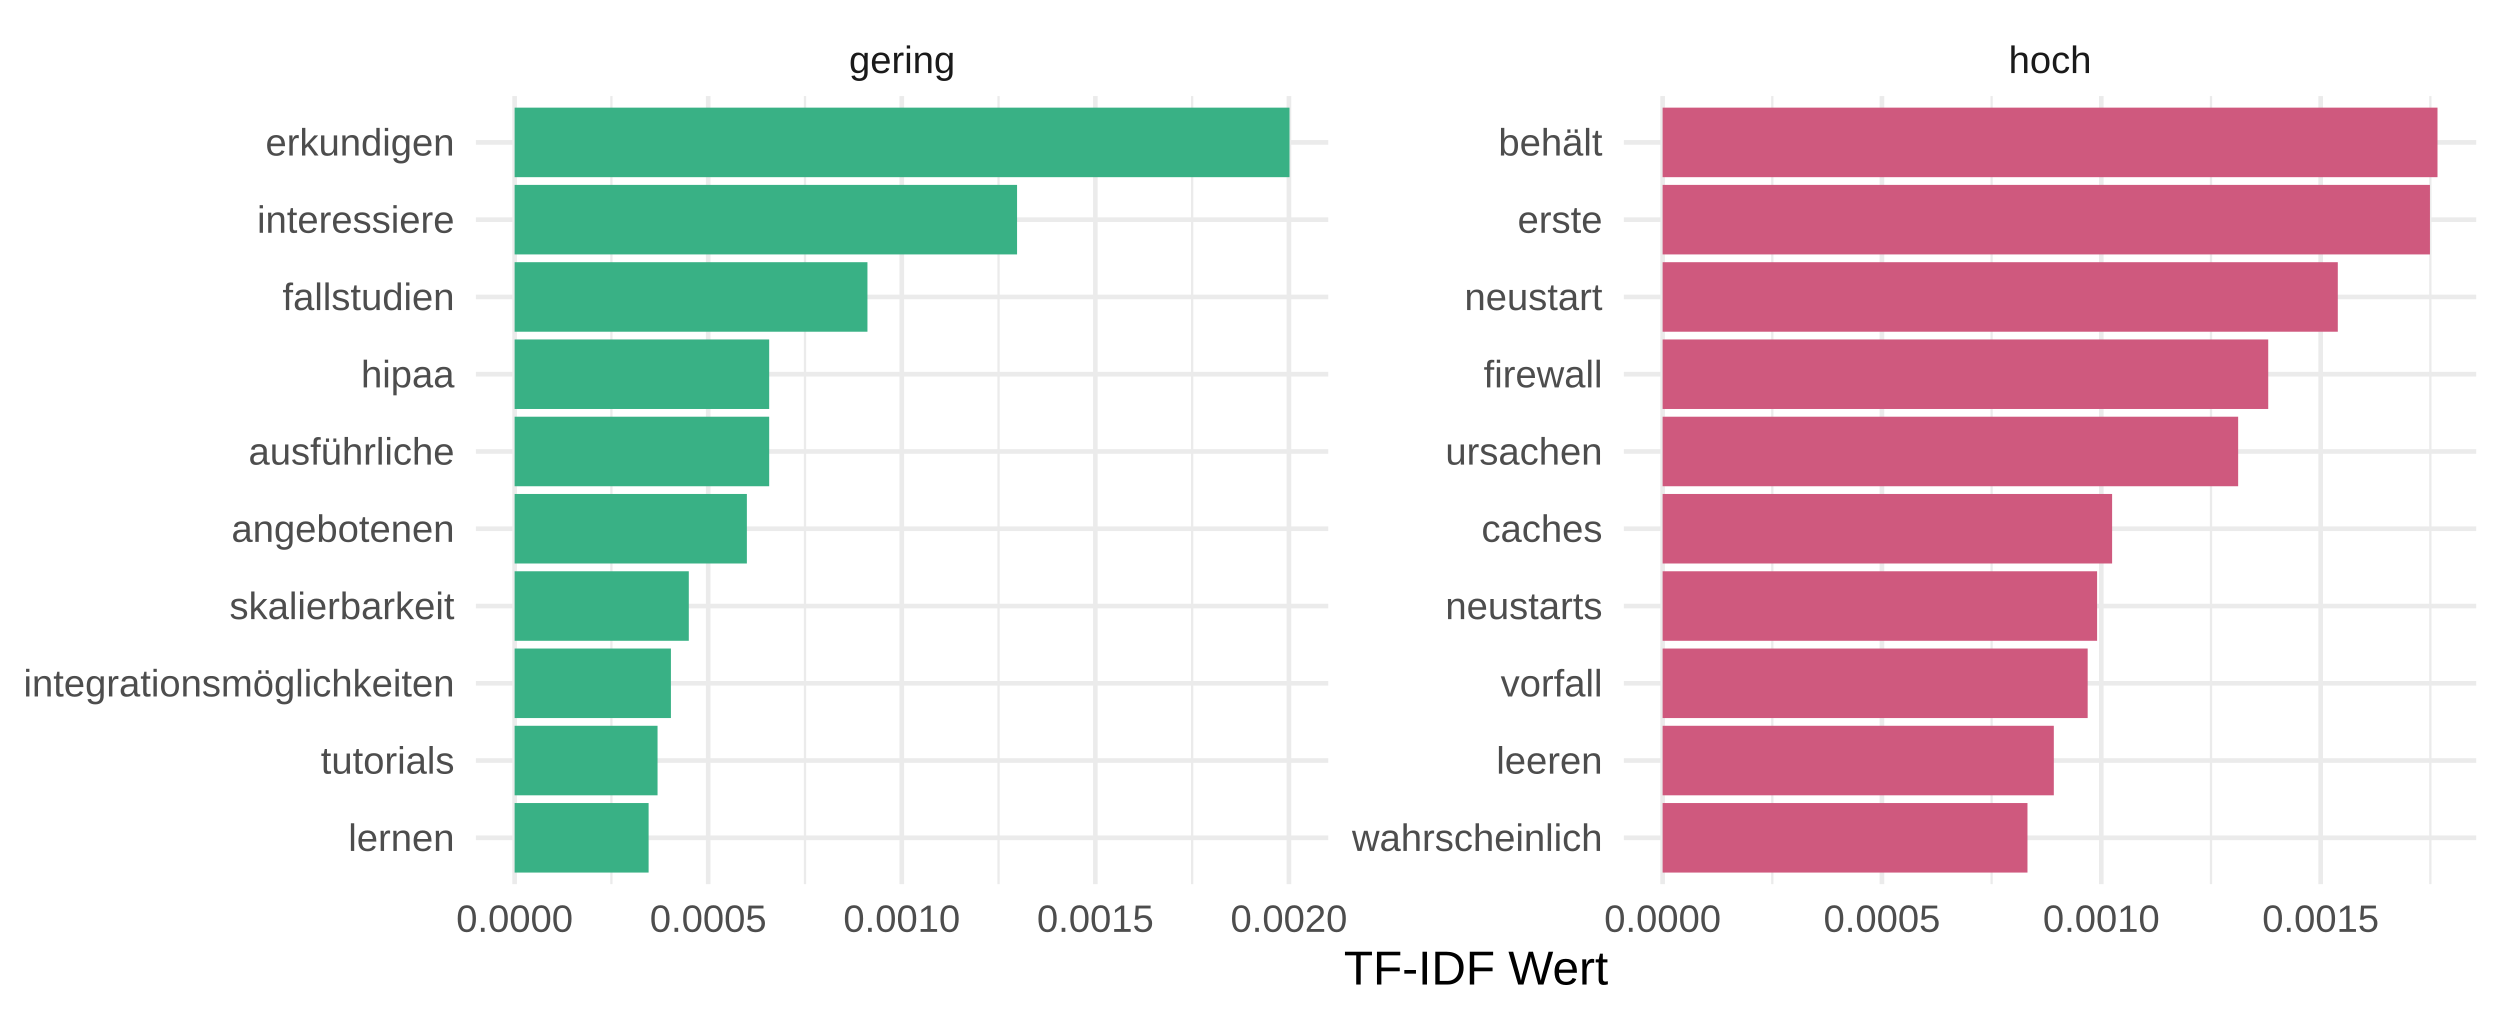
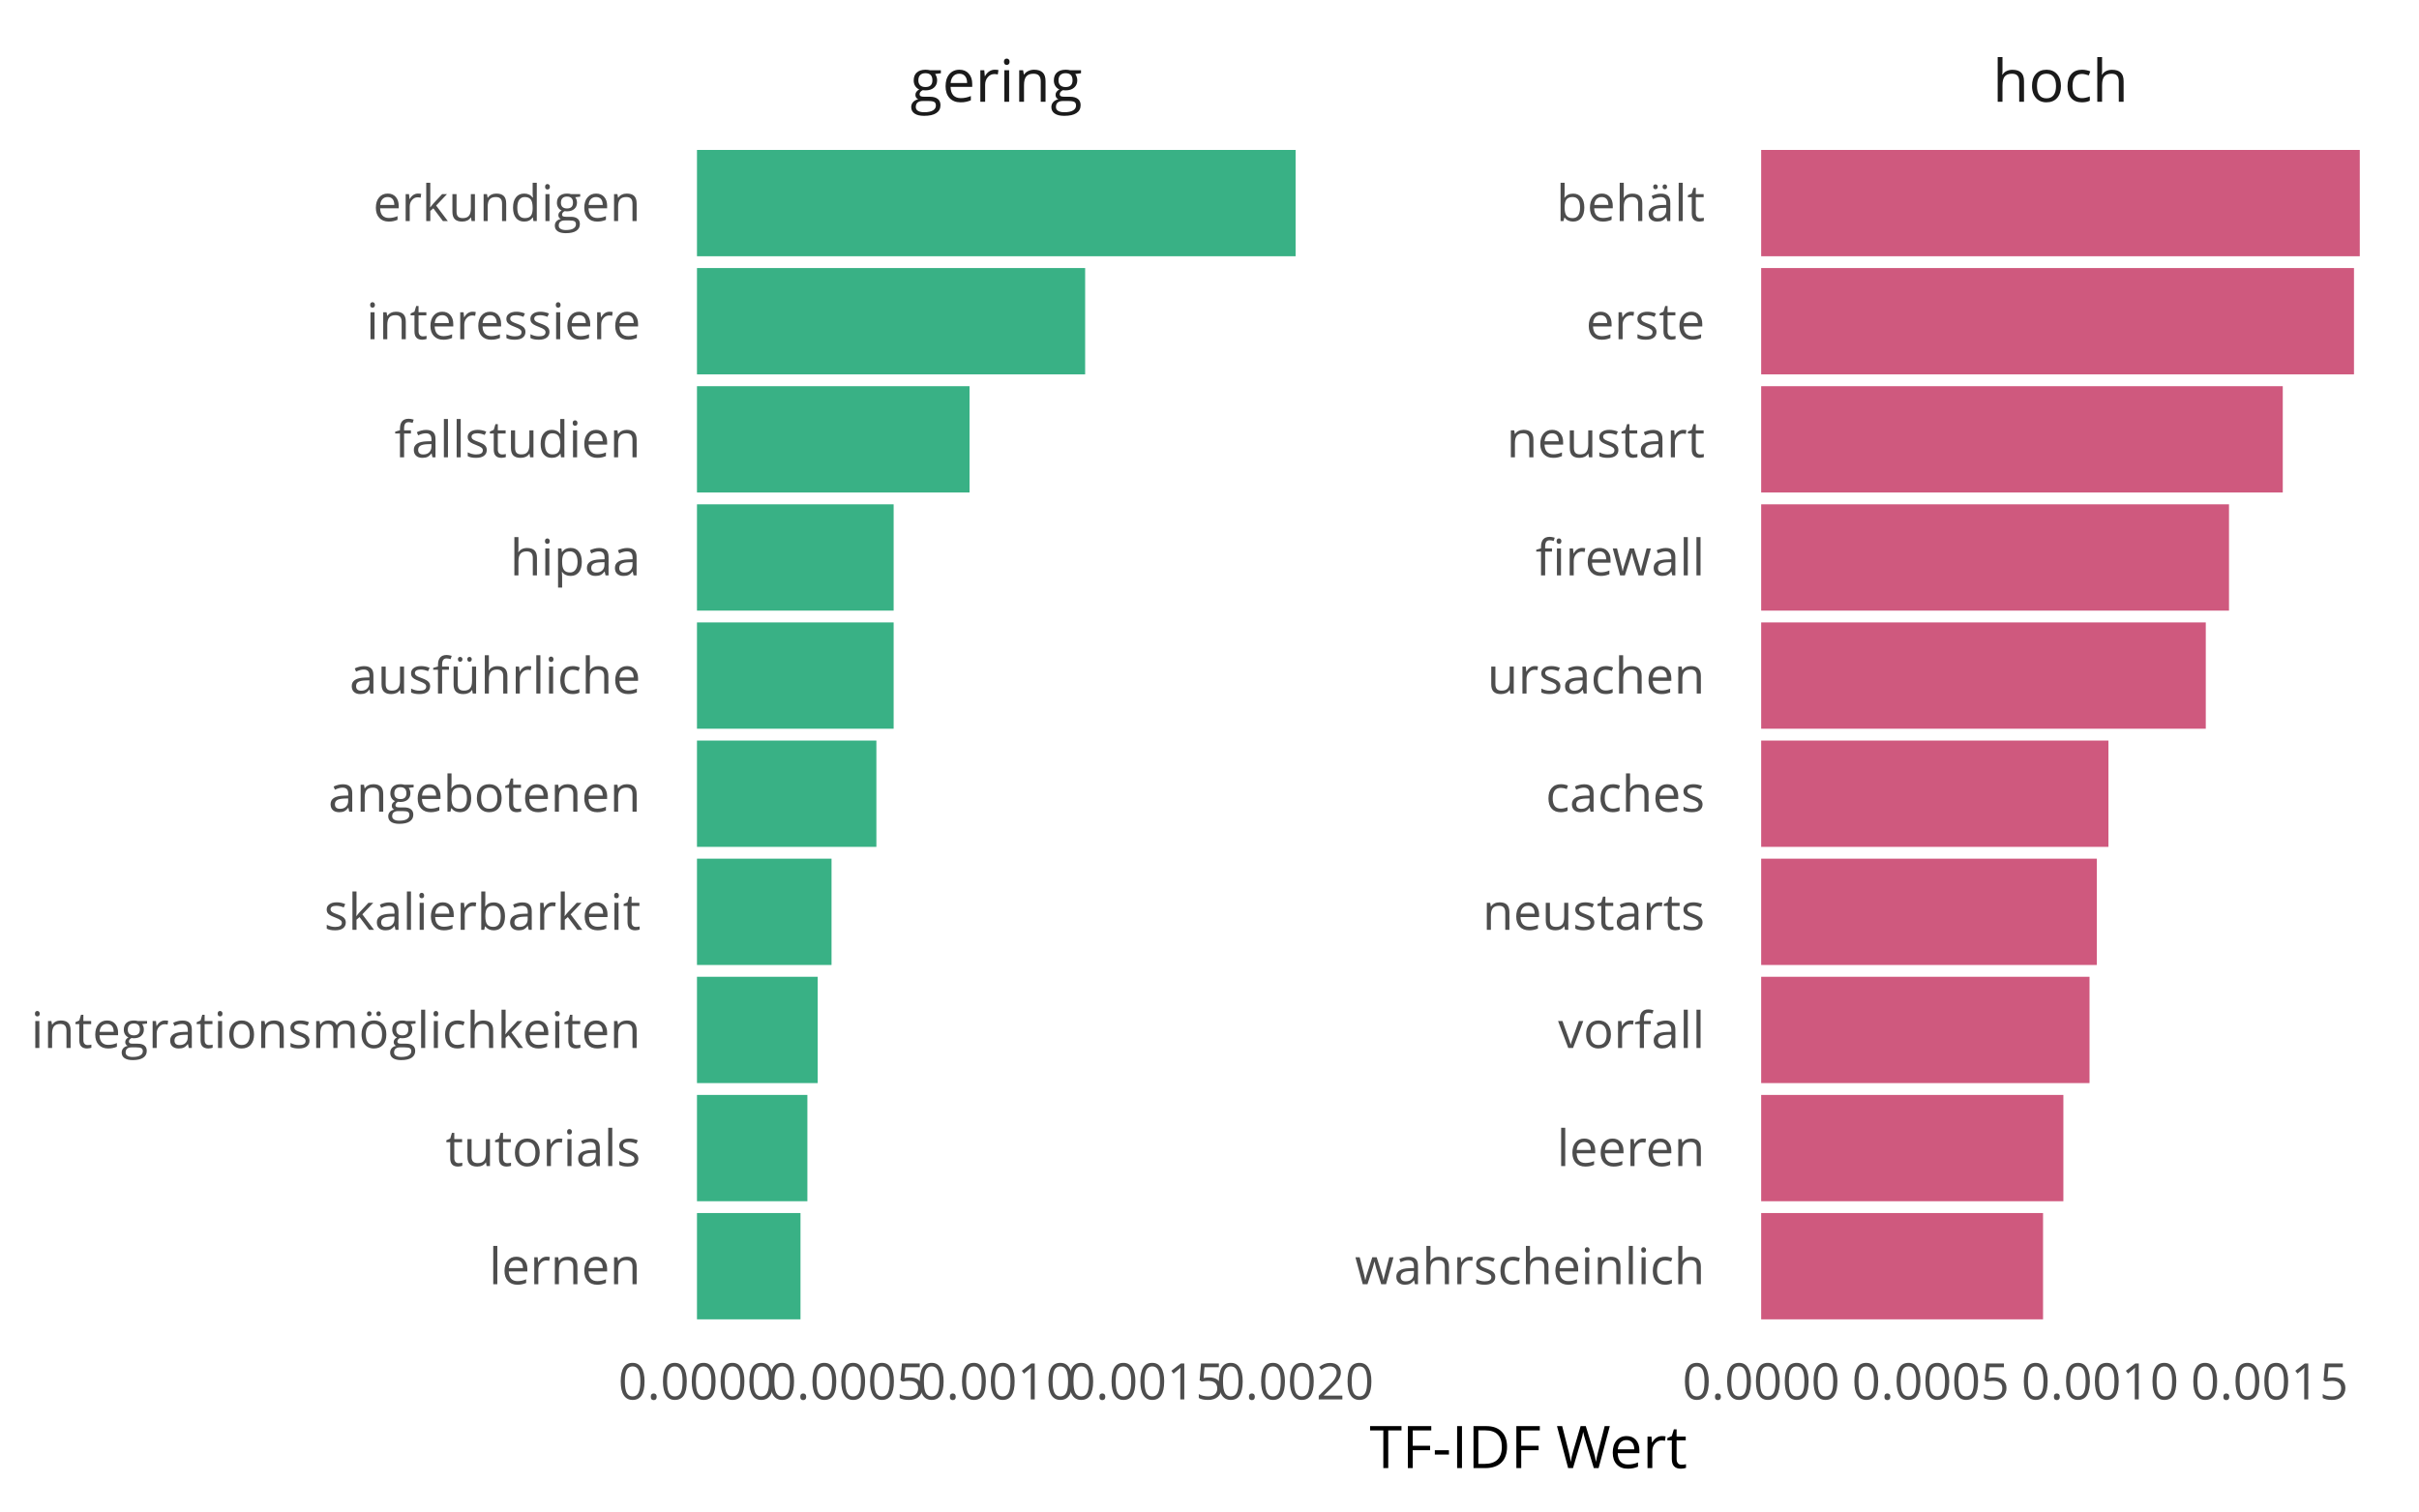
- <svg xmlns="http://www.w3.org/2000/svg" width="576.00pt" height="234.60pt" viewBox="0 0 576.00 234.60">
+ <svg xmlns="http://www.w3.org/2000/svg" width="576.00pt" height="360.00pt" viewBox="0 0 576.00 360.00">
  <g class="svglite">
    <defs>
      <style type="text/css">
    .svglite line, .svglite polyline, .svglite polygon, .svglite path, .svglite rect, .svglite circle {
      fill: none;
      stroke: #000000;
      stroke-linecap: round;
      stroke-linejoin: round;
      stroke-miterlimit: 10.00;
    }
    .svglite text {
      white-space: pre;
    }
    .svglite g.glyphgroup path {
      fill: inherit;
      stroke: none;
    }
  </style>
    </defs>
    <rect width="100%" height="100%" style="stroke: none; fill: none;" />
    <defs>
-       <clipPath id="cpMC4wMHw1NzYuMDB8MC4wMHwyMzQuNjA=">
-         <rect x="0.00" y="0.00" width="576.00" height="234.60" />
+       <clipPath id="cpMC4wMHw1NzYuMDB8MC4wMHwzNjAuMDA=">
+         <rect x="0.00" y="0.00" width="576.00" height="360.00" />
      </clipPath>
    </defs>
-     <g clip-path="url(#cpMC4wMHw1NzYuMDB8MC4wMHwyMzQuNjA=)">
+     <g clip-path="url(#cpMC4wMHw1NzYuMDB8MC4wMHwzNjAuMDA=)">
+       <rect x="0.00" y="0.00" width="576.00" height="360.00" style="stroke-width: 1.36; stroke: none;" />
+     </g>
+     <defs>
+       <clipPath id="cpMTU4LjgzfDMxNS42MnwzMS40OXwzMTguNDU=">
+         <rect x="158.83" y="31.49" width="156.79" height="286.96" />
+       </clipPath>
+     </defs>
+     <g clip-path="url(#cpMTU4LjgzfDMxNS42MnwzMS40OXwzMTguNDU=)">
+       <rect x="158.83" y="31.49" width="156.79" height="286.96" style="stroke-width: 1.36; stroke: none;" />
+       <rect x="165.96" y="35.71" width="142.54" height="25.32" style="stroke-width: 1.07; stroke: none; stroke-linecap: butt; stroke-linejoin: miter; fill: #39B185;" />
+       <rect x="165.96" y="63.84" width="92.43" height="25.32" style="stroke-width: 1.07; stroke: none; stroke-linecap: butt; stroke-linejoin: miter; fill: #39B185;" />
+       <rect x="165.96" y="91.98" width="64.90" height="25.32" style="stroke-width: 1.07; stroke: none; stroke-linecap: butt; stroke-linejoin: miter; fill: #39B185;" />
+       <rect x="165.96" y="148.24" width="46.83" height="25.32" style="stroke-width: 1.07; stroke: none; stroke-linecap: butt; stroke-linejoin: miter; fill: #39B185;" />
+       <rect x="165.96" y="120.11" width="46.83" height="25.32" style="stroke-width: 1.07; stroke: none; stroke-linecap: butt; stroke-linejoin: miter; fill: #39B185;" />
+       <rect x="165.96" y="176.38" width="42.72" height="25.32" style="stroke-width: 1.07; stroke: none; stroke-linecap: butt; stroke-linejoin: miter; fill: #39B185;" />
+       <rect x="165.96" y="204.51" width="32.04" height="25.32" style="stroke-width: 1.07; stroke: none; stroke-linecap: butt; stroke-linejoin: miter; fill: #39B185;" />
+       <rect x="165.96" y="232.64" width="28.75" height="25.32" style="stroke-width: 1.07; stroke: none; stroke-linecap: butt; stroke-linejoin: miter; fill: #39B185;" />
+       <rect x="165.96" y="260.78" width="26.29" height="25.32" style="stroke-width: 1.07; stroke: none; stroke-linecap: butt; stroke-linejoin: miter; fill: #39B185;" />
+       <rect x="165.96" y="288.91" width="24.65" height="25.32" style="stroke-width: 1.07; stroke: none; stroke-linecap: butt; stroke-linejoin: miter; fill: #39B185;" />
+     </g>
+     <g clip-path="url(#cpMC4wMHw1NzYuMDB8MC4wMHwzNjAuMDA=)">
</g>
    <defs>
-       <clipPath id="cpMTA5LjY1fDMwNi4wM3wyMi4xM3wyMDMuNzE=">
-         <rect x="109.65" y="22.13" width="196.38" height="181.58" />
+       <clipPath id="cpNDEyLjIzfDU2OS4wM3wzMS40OXwzMTguNDU=">
+         <rect x="412.23" y="31.49" width="156.79" height="286.96" />
      </clipPath>
    </defs>
-     <g clip-path="url(#cpMTA5LjY1fDMwNi4wM3wyMi4xM3wyMDMuNzE=)">
-       <polyline points="140.87,203.71 140.87,22.13 " style="stroke-width: 0.53; stroke: #EBEBEB; stroke-linecap: butt;" />
-       <polyline points="185.47,203.71 185.47,22.13 " style="stroke-width: 0.53; stroke: #EBEBEB; stroke-linecap: butt;" />
-       <polyline points="230.07,203.71 230.07,22.13 " style="stroke-width: 0.53; stroke: #EBEBEB; stroke-linecap: butt;" />
-       <polyline points="274.67,203.71 274.67,22.13 " style="stroke-width: 0.53; stroke: #EBEBEB; stroke-linecap: butt;" />
-       <polyline points="109.65,193.03 306.03,193.03 " style="stroke-width: 1.07; stroke: #EBEBEB; stroke-linecap: butt;" />
-       <polyline points="109.65,175.23 306.03,175.23 " style="stroke-width: 1.07; stroke: #EBEBEB; stroke-linecap: butt;" />
-       <polyline points="109.65,157.43 306.03,157.43 " style="stroke-width: 1.07; stroke: #EBEBEB; stroke-linecap: butt;" />
-       <polyline points="109.65,139.63 306.03,139.63 " style="stroke-width: 1.07; stroke: #EBEBEB; stroke-linecap: butt;" />
-       <polyline points="109.65,121.82 306.03,121.82 " style="stroke-width: 1.07; stroke: #EBEBEB; stroke-linecap: butt;" />
-       <polyline points="109.65,104.02 306.03,104.02 " style="stroke-width: 1.07; stroke: #EBEBEB; stroke-linecap: butt;" />
-       <polyline points="109.65,86.22 306.03,86.22 " style="stroke-width: 1.07; stroke: #EBEBEB; stroke-linecap: butt;" />
-       <polyline points="109.65,68.42 306.03,68.42 " style="stroke-width: 1.07; stroke: #EBEBEB; stroke-linecap: butt;" />
-       <polyline points="109.65,50.61 306.03,50.61 " style="stroke-width: 1.07; stroke: #EBEBEB; stroke-linecap: butt;" />
-       <polyline points="109.65,32.81 306.03,32.81 " style="stroke-width: 1.07; stroke: #EBEBEB; stroke-linecap: butt;" />
-       <polyline points="118.57,203.71 118.57,22.13 " style="stroke-width: 1.07; stroke: #EBEBEB; stroke-linecap: butt;" />
-       <polyline points="163.17,203.71 163.17,22.13 " style="stroke-width: 1.07; stroke: #EBEBEB; stroke-linecap: butt;" />
-       <polyline points="207.77,203.71 207.77,22.13 " style="stroke-width: 1.07; stroke: #EBEBEB; stroke-linecap: butt;" />
-       <polyline points="252.37,203.71 252.37,22.13 " style="stroke-width: 1.07; stroke: #EBEBEB; stroke-linecap: butt;" />
-       <polyline points="296.97,203.71 296.97,22.13 " style="stroke-width: 1.07; stroke: #EBEBEB; stroke-linecap: butt;" />
-       <rect x="118.57" y="24.80" width="178.53" height="16.02" style="stroke-width: 1.07; stroke: none; stroke-linecap: butt; stroke-linejoin: miter; fill: #39B185;" />
-       <rect x="118.57" y="42.60" width="115.76" height="16.02" style="stroke-width: 1.07; stroke: none; stroke-linecap: butt; stroke-linejoin: miter; fill: #39B185;" />
-       <rect x="118.57" y="60.41" width="81.29" height="16.02" style="stroke-width: 1.07; stroke: none; stroke-linecap: butt; stroke-linejoin: miter; fill: #39B185;" />
-       <rect x="118.57" y="96.01" width="58.65" height="16.02" style="stroke-width: 1.07; stroke: none; stroke-linecap: butt; stroke-linejoin: miter; fill: #39B185;" />
-       <rect x="118.57" y="78.21" width="58.65" height="16.02" style="stroke-width: 1.07; stroke: none; stroke-linecap: butt; stroke-linejoin: miter; fill: #39B185;" />
-       <rect x="118.57" y="113.81" width="53.51" height="16.02" style="stroke-width: 1.07; stroke: none; stroke-linecap: butt; stroke-linejoin: miter; fill: #39B185;" />
-       <rect x="118.57" y="131.62" width="40.13" height="16.02" style="stroke-width: 1.07; stroke: none; stroke-linecap: butt; stroke-linejoin: miter; fill: #39B185;" />
-       <rect x="118.57" y="149.42" width="36.01" height="16.02" style="stroke-width: 1.07; stroke: none; stroke-linecap: butt; stroke-linejoin: miter; fill: #39B185;" />
-       <rect x="118.57" y="167.22" width="32.93" height="16.02" style="stroke-width: 1.07; stroke: none; stroke-linecap: butt; stroke-linejoin: miter; fill: #39B185;" />
-       <rect x="118.57" y="185.02" width="30.87" height="16.02" style="stroke-width: 1.07; stroke: none; stroke-linecap: butt; stroke-linejoin: miter; fill: #39B185;" />
+     <g clip-path="url(#cpNDEyLjIzfDU2OS4wM3wzMS40OXwzMTguNDU=)">
+       <rect x="412.23" y="31.49" width="156.79" height="286.96" style="stroke-width: 1.36; stroke: none;" />
+       <rect x="419.36" y="35.71" width="142.54" height="25.32" style="stroke-width: 1.07; stroke: none; stroke-linecap: butt; stroke-linejoin: miter; fill: #CF597E;" />
+       <rect x="419.36" y="63.84" width="141.16" height="25.32" style="stroke-width: 1.07; stroke: none; stroke-linecap: butt; stroke-linejoin: miter; fill: #CF597E;" />
+       <rect x="419.36" y="91.98" width="124.20" height="25.32" style="stroke-width: 1.07; stroke: none; stroke-linecap: butt; stroke-linejoin: miter; fill: #CF597E;" />
+       <rect x="419.36" y="120.11" width="111.40" height="25.32" style="stroke-width: 1.07; stroke: none; stroke-linecap: butt; stroke-linejoin: miter; fill: #CF597E;" />
+       <rect x="419.36" y="148.24" width="105.87" height="25.32" style="stroke-width: 1.07; stroke: none; stroke-linecap: butt; stroke-linejoin: miter; fill: #CF597E;" />
+       <rect x="419.36" y="176.38" width="82.69" height="25.32" style="stroke-width: 1.07; stroke: none; stroke-linecap: butt; stroke-linejoin: miter; fill: #CF597E;" />
+       <rect x="419.36" y="204.51" width="79.92" height="25.32" style="stroke-width: 1.07; stroke: none; stroke-linecap: butt; stroke-linejoin: miter; fill: #CF597E;" />
+       <rect x="419.36" y="232.64" width="78.19" height="25.32" style="stroke-width: 1.07; stroke: none; stroke-linecap: butt; stroke-linejoin: miter; fill: #CF597E;" />
+       <rect x="419.36" y="260.78" width="71.96" height="25.32" style="stroke-width: 1.07; stroke: none; stroke-linecap: butt; stroke-linejoin: miter; fill: #CF597E;" />
+       <rect x="419.36" y="288.91" width="67.12" height="25.32" style="stroke-width: 1.07; stroke: none; stroke-linecap: butt; stroke-linejoin: miter; fill: #CF597E;" />
    </g>
-     <g clip-path="url(#cpMC4wMHw1NzYuMDB8MC4wMHwyMzQuNjA=)">
+     <g clip-path="url(#cpMC4wMHw1NzYuMDB8MC4wMHwzNjAuMDA=)">
</g>
    <defs>
-       <clipPath id="cpMzc0LjE0fDU3MC41MnwyMi4xM3wyMDMuNzE=">
-         <rect x="374.14" y="22.13" width="196.38" height="181.58" />
+       <clipPath id="cpMTU4LjgzfDMxNS42Mnw2Ljk3fDMxLjQ5">
+         <rect x="158.83" y="6.97" width="156.79" height="24.51" />
      </clipPath>
    </defs>
-     <g clip-path="url(#cpMzc0LjE0fDU3MC41MnwyMi4xM3wyMDMuNzE=)">
-       <polyline points="408.34,203.71 408.34,22.13 " style="stroke-width: 0.53; stroke: #EBEBEB; stroke-linecap: butt;" />
-       <polyline points="458.87,203.71 458.87,22.13 " style="stroke-width: 0.53; stroke: #EBEBEB; stroke-linecap: butt;" />
-       <polyline points="509.41,203.71 509.41,22.13 " style="stroke-width: 0.53; stroke: #EBEBEB; stroke-linecap: butt;" />
-       <polyline points="559.95,203.71 559.95,22.13 " style="stroke-width: 0.53; stroke: #EBEBEB; stroke-linecap: butt;" />
-       <polyline points="374.14,193.03 570.52,193.03 " style="stroke-width: 1.07; stroke: #EBEBEB; stroke-linecap: butt;" />
-       <polyline points="374.14,175.23 570.52,175.23 " style="stroke-width: 1.07; stroke: #EBEBEB; stroke-linecap: butt;" />
-       <polyline points="374.14,157.43 570.52,157.43 " style="stroke-width: 1.07; stroke: #EBEBEB; stroke-linecap: butt;" />
-       <polyline points="374.14,139.63 570.52,139.63 " style="stroke-width: 1.07; stroke: #EBEBEB; stroke-linecap: butt;" />
-       <polyline points="374.14,121.82 570.52,121.82 " style="stroke-width: 1.07; stroke: #EBEBEB; stroke-linecap: butt;" />
-       <polyline points="374.14,104.02 570.52,104.02 " style="stroke-width: 1.07; stroke: #EBEBEB; stroke-linecap: butt;" />
-       <polyline points="374.14,86.22 570.52,86.22 " style="stroke-width: 1.07; stroke: #EBEBEB; stroke-linecap: butt;" />
-       <polyline points="374.14,68.42 570.52,68.42 " style="stroke-width: 1.07; stroke: #EBEBEB; stroke-linecap: butt;" />
-       <polyline points="374.14,50.61 570.52,50.61 " style="stroke-width: 1.07; stroke: #EBEBEB; stroke-linecap: butt;" />
-       <polyline points="374.14,32.81 570.52,32.81 " style="stroke-width: 1.07; stroke: #EBEBEB; stroke-linecap: butt;" />
-       <polyline points="383.07,203.71 383.07,22.13 " style="stroke-width: 1.07; stroke: #EBEBEB; stroke-linecap: butt;" />
-       <polyline points="433.60,203.71 433.60,22.13 " style="stroke-width: 1.07; stroke: #EBEBEB; stroke-linecap: butt;" />
-       <polyline points="484.14,203.71 484.14,22.13 " style="stroke-width: 1.07; stroke: #EBEBEB; stroke-linecap: butt;" />
-       <polyline points="534.68,203.71 534.68,22.13 " style="stroke-width: 1.07; stroke: #EBEBEB; stroke-linecap: butt;" />
-       <rect x="383.07" y="24.80" width="178.53" height="16.02" style="stroke-width: 1.07; stroke: none; stroke-linecap: butt; stroke-linejoin: miter; fill: #CF597E;" />
-       <rect x="383.07" y="42.60" width="176.79" height="16.02" style="stroke-width: 1.07; stroke: none; stroke-linecap: butt; stroke-linejoin: miter; fill: #CF597E;" />
-       <rect x="383.07" y="60.41" width="155.56" height="16.02" style="stroke-width: 1.07; stroke: none; stroke-linecap: butt; stroke-linejoin: miter; fill: #CF597E;" />
-       <rect x="383.07" y="78.21" width="139.53" height="16.02" style="stroke-width: 1.07; stroke: none; stroke-linecap: butt; stroke-linejoin: miter; fill: #CF597E;" />
-       <rect x="383.07" y="96.01" width="132.60" height="16.02" style="stroke-width: 1.07; stroke: none; stroke-linecap: butt; stroke-linejoin: miter; fill: #CF597E;" />
-       <rect x="383.07" y="113.81" width="103.56" height="16.02" style="stroke-width: 1.07; stroke: none; stroke-linecap: butt; stroke-linejoin: miter; fill: #CF597E;" />
-       <rect x="383.07" y="131.62" width="100.10" height="16.02" style="stroke-width: 1.07; stroke: none; stroke-linecap: butt; stroke-linejoin: miter; fill: #CF597E;" />
-       <rect x="383.07" y="149.42" width="97.93" height="16.02" style="stroke-width: 1.07; stroke: none; stroke-linecap: butt; stroke-linejoin: miter; fill: #CF597E;" />
-       <rect x="383.07" y="167.22" width="90.13" height="16.02" style="stroke-width: 1.07; stroke: none; stroke-linecap: butt; stroke-linejoin: miter; fill: #CF597E;" />
-       <rect x="383.07" y="185.02" width="84.06" height="16.02" style="stroke-width: 1.07; stroke: none; stroke-linecap: butt; stroke-linejoin: miter; fill: #CF597E;" />
+     <g clip-path="url(#cpMTU4LjgzfDMxNS42Mnw2Ljk3fDMxLjQ5)">
+       <text x="237.23" y="24.23" text-anchor="middle" style="font-size: 14.00px;fill: #1A1A1A; font-family: &quot;Open Sans&quot;;" textLength="40.92px" lengthAdjust="spacingAndGlyphs">gering</text>
    </g>
-     <g clip-path="url(#cpMC4wMHw1NzYuMDB8MC4wMHwyMzQuNjA=)">
+     <g clip-path="url(#cpMC4wMHw1NzYuMDB8MC4wMHwzNjAuMDA=)">
</g>
    <defs>
-       <clipPath id="cpMTA5LjY1fDMwNi4wM3w1LjQ4fDIyLjEz">
-         <rect x="109.65" y="5.48" width="196.38" height="16.65" />
+       <clipPath id="cpNDEyLjIzfDU2OS4wM3w2Ljk3fDMxLjQ5">
+         <rect x="412.23" y="6.97" width="156.79" height="24.51" />
      </clipPath>
    </defs>
-     <g clip-path="url(#cpMTA5LjY1fDMwNi4wM3w1LjQ4fDIyLjEz)">
-       <text x="207.84" y="16.83" text-anchor="middle" style="font-size: 8.80px;fill: #1A1A1A; font-family: &quot;Liberation Sans&quot;;" textLength="24.44px" lengthAdjust="spacingAndGlyphs">gering</text>
+     <g clip-path="url(#cpNDEyLjIzfDU2OS4wM3w2Ljk3fDMxLjQ5)">
+       <text x="490.63" y="24.23" text-anchor="middle" style="font-size: 14.00px;fill: #1A1A1A; font-family: &quot;Open Sans&quot;;" textLength="32.31px" lengthAdjust="spacingAndGlyphs">hoch</text>
    </g>
-     <g clip-path="url(#cpMC4wMHw1NzYuMDB8MC4wMHwyMzQuNjA=)">
- </g>
-     <defs>
-       <clipPath id="cpMzc0LjE0fDU3MC41Mnw1LjQ4fDIyLjEz">
-         <rect x="374.14" y="5.48" width="196.38" height="16.65" />
-       </clipPath>
-     </defs>
-     <g clip-path="url(#cpMzc0LjE0fDU3MC41Mnw1LjQ4fDIyLjEz)">
-       <text x="472.33" y="16.83" text-anchor="middle" style="font-size: 8.80px;fill: #1A1A1A; font-family: &quot;Liberation Sans&quot;;" textLength="19.08px" lengthAdjust="spacingAndGlyphs">hoch</text>
-     </g>
-     <g clip-path="url(#cpMC4wMHw1NzYuMDB8MC4wMHwyMzQuNjA=)">
-       <text x="118.57" y="214.70" text-anchor="middle" style="font-size: 8.80px;fill: #4D4D4D; font-family: &quot;Liberation Sans&quot;;" textLength="26.89px" lengthAdjust="spacingAndGlyphs">0.0000</text>
-       <text x="163.17" y="214.70" text-anchor="middle" style="font-size: 8.80px;fill: #4D4D4D; font-family: &quot;Liberation Sans&quot;;" textLength="26.89px" lengthAdjust="spacingAndGlyphs">0.0005</text>
-       <text x="207.77" y="214.70" text-anchor="middle" style="font-size: 8.80px;fill: #4D4D4D; font-family: &quot;Liberation Sans&quot;;" textLength="26.89px" lengthAdjust="spacingAndGlyphs">0.0010</text>
-       <text x="252.37" y="214.70" text-anchor="middle" style="font-size: 8.80px;fill: #4D4D4D; font-family: &quot;Liberation Sans&quot;;" textLength="26.89px" lengthAdjust="spacingAndGlyphs">0.0015</text>
-       <text x="296.97" y="214.70" text-anchor="middle" style="font-size: 8.80px;fill: #4D4D4D; font-family: &quot;Liberation Sans&quot;;" textLength="26.89px" lengthAdjust="spacingAndGlyphs">0.0020</text>
-       <text x="383.07" y="214.70" text-anchor="middle" style="font-size: 8.80px;fill: #4D4D4D; font-family: &quot;Liberation Sans&quot;;" textLength="26.89px" lengthAdjust="spacingAndGlyphs">0.0000</text>
-       <text x="433.60" y="214.70" text-anchor="middle" style="font-size: 8.80px;fill: #4D4D4D; font-family: &quot;Liberation Sans&quot;;" textLength="26.89px" lengthAdjust="spacingAndGlyphs">0.0005</text>
-       <text x="484.14" y="214.70" text-anchor="middle" style="font-size: 8.80px;fill: #4D4D4D; font-family: &quot;Liberation Sans&quot;;" textLength="26.89px" lengthAdjust="spacingAndGlyphs">0.0010</text>
-       <text x="534.68" y="214.70" text-anchor="middle" style="font-size: 8.80px;fill: #4D4D4D; font-family: &quot;Liberation Sans&quot;;" textLength="26.89px" lengthAdjust="spacingAndGlyphs">0.0015</text>
-       <text x="369.21" y="196.06" text-anchor="end" style="font-size: 8.80px;fill: #4D4D4D; font-family: &quot;Liberation Sans&quot;;" textLength="57.70px" lengthAdjust="spacingAndGlyphs">wahrscheinlich</text>
-       <text x="369.21" y="178.26" text-anchor="end" style="font-size: 8.80px;fill: #4D4D4D; font-family: &quot;Liberation Sans&quot;;" textLength="24.44px" lengthAdjust="spacingAndGlyphs">leeren</text>
-       <text x="369.21" y="160.46" text-anchor="end" style="font-size: 8.80px;fill: #4D4D4D; font-family: &quot;Liberation Sans&quot;;" textLength="23.45px" lengthAdjust="spacingAndGlyphs">vorfall</text>
-       <text x="369.21" y="142.65" text-anchor="end" style="font-size: 8.80px;fill: #4D4D4D; font-family: &quot;Liberation Sans&quot;;" textLength="36.17px" lengthAdjust="spacingAndGlyphs">neustarts</text>
-       <text x="369.21" y="124.85" text-anchor="end" style="font-size: 8.80px;fill: #4D4D4D; font-family: &quot;Liberation Sans&quot;;" textLength="27.89px" lengthAdjust="spacingAndGlyphs">caches</text>
-       <text x="369.21" y="107.05" text-anchor="end" style="font-size: 8.80px;fill: #4D4D4D; font-family: &quot;Liberation Sans&quot;;" textLength="36.19px" lengthAdjust="spacingAndGlyphs">ursachen</text>
-       <text x="369.21" y="89.25" text-anchor="end" style="font-size: 8.80px;fill: #4D4D4D; font-family: &quot;Liberation Sans&quot;;" textLength="27.36px" lengthAdjust="spacingAndGlyphs">firewall</text>
-       <text x="369.21" y="71.44" text-anchor="end" style="font-size: 8.80px;fill: #4D4D4D; font-family: &quot;Liberation Sans&quot;;" textLength="31.77px" lengthAdjust="spacingAndGlyphs">neustart</text>
-       <text x="369.21" y="53.64" text-anchor="end" style="font-size: 8.80px;fill: #4D4D4D; font-family: &quot;Liberation Sans&quot;;" textLength="19.55px" lengthAdjust="spacingAndGlyphs">erste</text>
-       <text x="369.21" y="35.84" text-anchor="end" style="font-size: 8.80px;fill: #4D4D4D; font-family: &quot;Liberation Sans&quot;;" textLength="23.95px" lengthAdjust="spacingAndGlyphs">behält</text>
-       <text x="104.71" y="196.06" text-anchor="end" style="font-size: 8.80px;fill: #4D4D4D; font-family: &quot;Liberation Sans&quot;;" textLength="24.44px" lengthAdjust="spacingAndGlyphs">lernen</text>
-       <text x="104.71" y="178.26" text-anchor="end" style="font-size: 8.80px;fill: #4D4D4D; font-family: &quot;Liberation Sans&quot;;" textLength="30.78px" lengthAdjust="spacingAndGlyphs">tutorials</text>
-       <text x="104.71" y="160.46" text-anchor="end" style="font-size: 8.80px;fill: #4D4D4D; font-family: &quot;Liberation Sans&quot;;" textLength="99.23px" lengthAdjust="spacingAndGlyphs">integrationsmöglichkeiten</text>
-       <text x="104.71" y="142.65" text-anchor="end" style="font-size: 8.80px;fill: #4D4D4D; font-family: &quot;Liberation Sans&quot;;" textLength="51.81px" lengthAdjust="spacingAndGlyphs">skalierbarkeit</text>
-       <text x="104.71" y="124.85" text-anchor="end" style="font-size: 8.80px;fill: #4D4D4D; font-family: &quot;Liberation Sans&quot;;" textLength="51.34px" lengthAdjust="spacingAndGlyphs">angebotenen</text>
-       <text x="104.71" y="107.05" text-anchor="end" style="font-size: 8.80px;fill: #4D4D4D; font-family: &quot;Liberation Sans&quot;;" textLength="47.42px" lengthAdjust="spacingAndGlyphs">ausführliche</text>
-       <text x="104.71" y="89.25" text-anchor="end" style="font-size: 8.80px;fill: #4D4D4D; font-family: &quot;Liberation Sans&quot;;" textLength="21.52px" lengthAdjust="spacingAndGlyphs">hipaa</text>
-       <text x="104.71" y="71.44" text-anchor="end" style="font-size: 8.80px;fill: #4D4D4D; font-family: &quot;Liberation Sans&quot;;" textLength="39.59px" lengthAdjust="spacingAndGlyphs">fallstudien</text>
-       <text x="104.71" y="53.64" text-anchor="end" style="font-size: 8.80px;fill: #4D4D4D; font-family: &quot;Liberation Sans&quot;;" textLength="45.45px" lengthAdjust="spacingAndGlyphs">interessiere</text>
-       <text x="104.71" y="35.84" text-anchor="end" style="font-size: 8.80px;fill: #4D4D4D; font-family: &quot;Liberation Sans&quot;;" textLength="43.52px" lengthAdjust="spacingAndGlyphs">erkundigen</text>
-       <text x="340.08" y="226.84" text-anchor="middle" style="font-size: 11.00px; font-family: &quot;Liberation Sans&quot;;" textLength="60.89px" lengthAdjust="spacingAndGlyphs">TF-IDF Wert</text>
+     <g clip-path="url(#cpMC4wMHw1NzYuMDB8MC4wMHwzNjAuMDA=)">
+       <text x="165.96" y="333.30" text-anchor="middle" style="font-size: 12.00px;fill: #4D4D4D; font-family: &quot;Open Sans&quot;;" textLength="37.45px" lengthAdjust="spacingAndGlyphs">0.0000</text>
+       <text x="201.56" y="333.30" text-anchor="middle" style="font-size: 12.00px;fill: #4D4D4D; font-family: &quot;Open Sans&quot;;" textLength="37.45px" lengthAdjust="spacingAndGlyphs">0.0005</text>
+       <text x="237.17" y="333.30" text-anchor="middle" style="font-size: 12.00px;fill: #4D4D4D; font-family: &quot;Open Sans&quot;;" textLength="37.45px" lengthAdjust="spacingAndGlyphs">0.0010</text>
+       <text x="272.78" y="333.30" text-anchor="middle" style="font-size: 12.00px;fill: #4D4D4D; font-family: &quot;Open Sans&quot;;" textLength="37.45px" lengthAdjust="spacingAndGlyphs">0.0015</text>
+       <text x="308.39" y="333.30" text-anchor="middle" style="font-size: 12.00px;fill: #4D4D4D; font-family: &quot;Open Sans&quot;;" textLength="37.45px" lengthAdjust="spacingAndGlyphs">0.0020</text>
+       <text x="419.36" y="333.30" text-anchor="middle" style="font-size: 12.00px;fill: #4D4D4D; font-family: &quot;Open Sans&quot;;" textLength="37.45px" lengthAdjust="spacingAndGlyphs">0.0000</text>
+       <text x="459.71" y="333.30" text-anchor="middle" style="font-size: 12.00px;fill: #4D4D4D; font-family: &quot;Open Sans&quot;;" textLength="37.45px" lengthAdjust="spacingAndGlyphs">0.0005</text>
+       <text x="500.06" y="333.30" text-anchor="middle" style="font-size: 12.00px;fill: #4D4D4D; font-family: &quot;Open Sans&quot;;" textLength="37.45px" lengthAdjust="spacingAndGlyphs">0.0010</text>
+       <text x="540.41" y="333.30" text-anchor="middle" style="font-size: 12.00px;fill: #4D4D4D; font-family: &quot;Open Sans&quot;;" textLength="37.45px" lengthAdjust="spacingAndGlyphs">0.0015</text>
+       <text x="405.96" y="305.86" text-anchor="end" style="font-size: 12.00px;fill: #4D4D4D; font-family: &quot;Open Sans&quot;;" textLength="83.36px" lengthAdjust="spacingAndGlyphs">wahrscheinlich</text>
+       <text x="405.96" y="277.72" text-anchor="end" style="font-size: 12.00px;fill: #4D4D4D; font-family: &quot;Open Sans&quot;;" textLength="35.50px" lengthAdjust="spacingAndGlyphs">leeren</text>
+       <text x="405.96" y="249.59" text-anchor="end" style="font-size: 12.00px;fill: #4D4D4D; font-family: &quot;Open Sans&quot;;" textLength="34.89px" lengthAdjust="spacingAndGlyphs">vorfall</text>
+       <text x="405.96" y="221.45" text-anchor="end" style="font-size: 12.00px;fill: #4D4D4D; font-family: &quot;Open Sans&quot;;" textLength="53.03px" lengthAdjust="spacingAndGlyphs">neustarts</text>
+       <text x="405.96" y="193.32" text-anchor="end" style="font-size: 12.00px;fill: #4D4D4D; font-family: &quot;Open Sans&quot;;" textLength="37.98px" lengthAdjust="spacingAndGlyphs">caches</text>
+       <text x="405.96" y="165.19" text-anchor="end" style="font-size: 12.00px;fill: #4D4D4D; font-family: &quot;Open Sans&quot;;" textLength="51.86px" lengthAdjust="spacingAndGlyphs">ursachen</text>
+       <text x="405.96" y="137.05" text-anchor="end" style="font-size: 12.00px;fill: #4D4D4D; font-family: &quot;Open Sans&quot;;" textLength="40.73px" lengthAdjust="spacingAndGlyphs">firewall</text>
+       <text x="405.96" y="108.92" text-anchor="end" style="font-size: 12.00px;fill: #4D4D4D; font-family: &quot;Open Sans&quot;;" textLength="47.31px" lengthAdjust="spacingAndGlyphs">neustart</text>
+       <text x="405.96" y="80.79" text-anchor="end" style="font-size: 12.00px;fill: #4D4D4D; font-family: &quot;Open Sans&quot;;" textLength="28.38px" lengthAdjust="spacingAndGlyphs">erste</text>
+       <text x="405.96" y="52.65" text-anchor="end" style="font-size: 12.00px;fill: #4D4D4D; font-family: &quot;Open Sans&quot;;" textLength="35.42px" lengthAdjust="spacingAndGlyphs">behält</text>
+       <text x="152.55" y="305.86" text-anchor="end" style="font-size: 12.00px;fill: #4D4D4D; font-family: &quot;Open Sans&quot;;" textLength="36.12px" lengthAdjust="spacingAndGlyphs">lernen</text>
+       <text x="152.55" y="277.72" text-anchor="end" style="font-size: 12.00px;fill: #4D4D4D; font-family: &quot;Open Sans&quot;;" textLength="46.50px" lengthAdjust="spacingAndGlyphs">tutorials</text>
+       <text x="152.55" y="249.59" text-anchor="end" style="font-size: 12.00px;fill: #4D4D4D; font-family: &quot;Open Sans&quot;;" textLength="145.58px" lengthAdjust="spacingAndGlyphs">integrationsmöglichkeiten</text>
+       <text x="152.55" y="221.45" text-anchor="end" style="font-size: 12.00px;fill: #4D4D4D; font-family: &quot;Open Sans&quot;;" textLength="75.69px" lengthAdjust="spacingAndGlyphs">skalierbarkeit</text>
+       <text x="152.55" y="193.32" text-anchor="end" style="font-size: 12.00px;fill: #4D4D4D; font-family: &quot;Open Sans&quot;;" textLength="74.31px" lengthAdjust="spacingAndGlyphs">angebotenen</text>
+       <text x="152.55" y="165.19" text-anchor="end" style="font-size: 12.00px;fill: #4D4D4D; font-family: &quot;Open Sans&quot;;" textLength="69.31px" lengthAdjust="spacingAndGlyphs">ausführliche</text>
+       <text x="152.55" y="137.05" text-anchor="end" style="font-size: 12.00px;fill: #4D4D4D; font-family: &quot;Open Sans&quot;;" textLength="31.08px" lengthAdjust="spacingAndGlyphs">hipaa</text>
+       <text x="152.55" y="108.92" text-anchor="end" style="font-size: 12.00px;fill: #4D4D4D; font-family: &quot;Open Sans&quot;;" textLength="58.59px" lengthAdjust="spacingAndGlyphs">fallstudien</text>
+       <text x="152.55" y="80.79" text-anchor="end" style="font-size: 12.00px;fill: #4D4D4D; font-family: &quot;Open Sans&quot;;" textLength="65.89px" lengthAdjust="spacingAndGlyphs">interessiere</text>
+       <text x="152.55" y="52.65" text-anchor="end" style="font-size: 12.00px;fill: #4D4D4D; font-family: &quot;Open Sans&quot;;" textLength="63.66px" lengthAdjust="spacingAndGlyphs">erkundigen</text>
+       <text x="363.93" y="349.66" text-anchor="middle" style="font-size: 14.00px; font-family: &quot;Open Sans&quot;;" textLength="75.84px" lengthAdjust="spacingAndGlyphs">TF-IDF Wert</text>
    </g>
  </g>
</svg>
